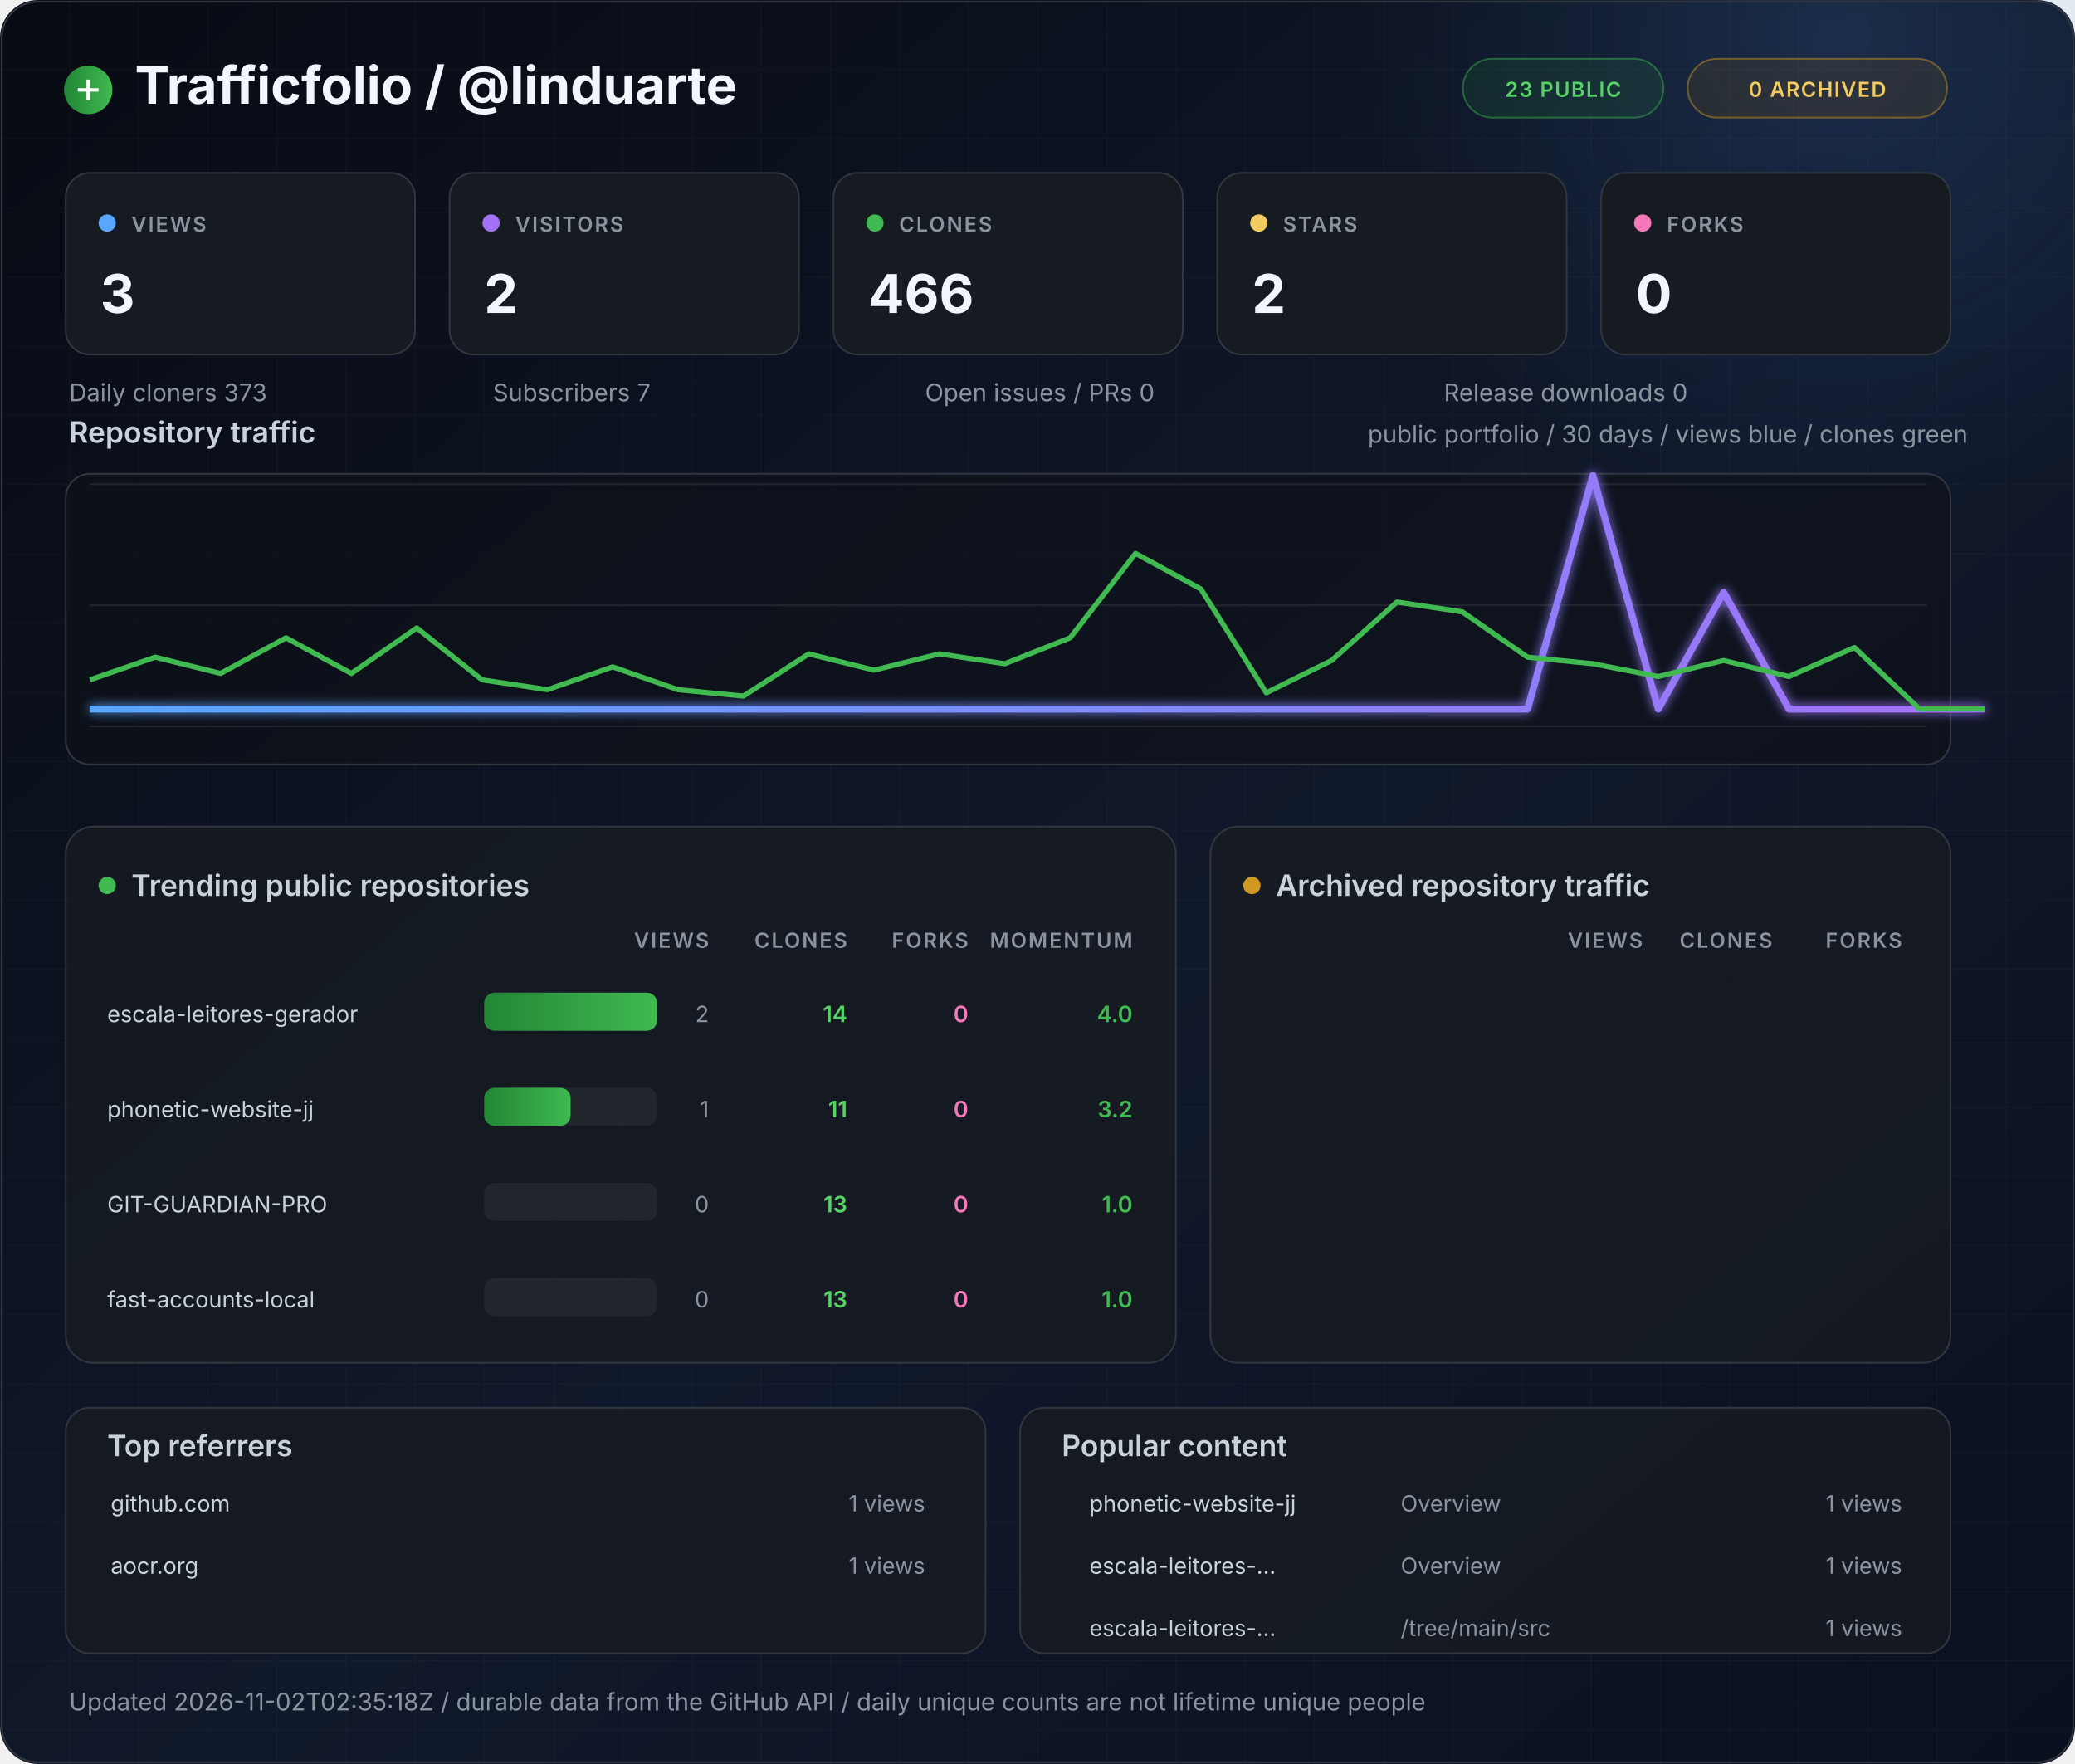
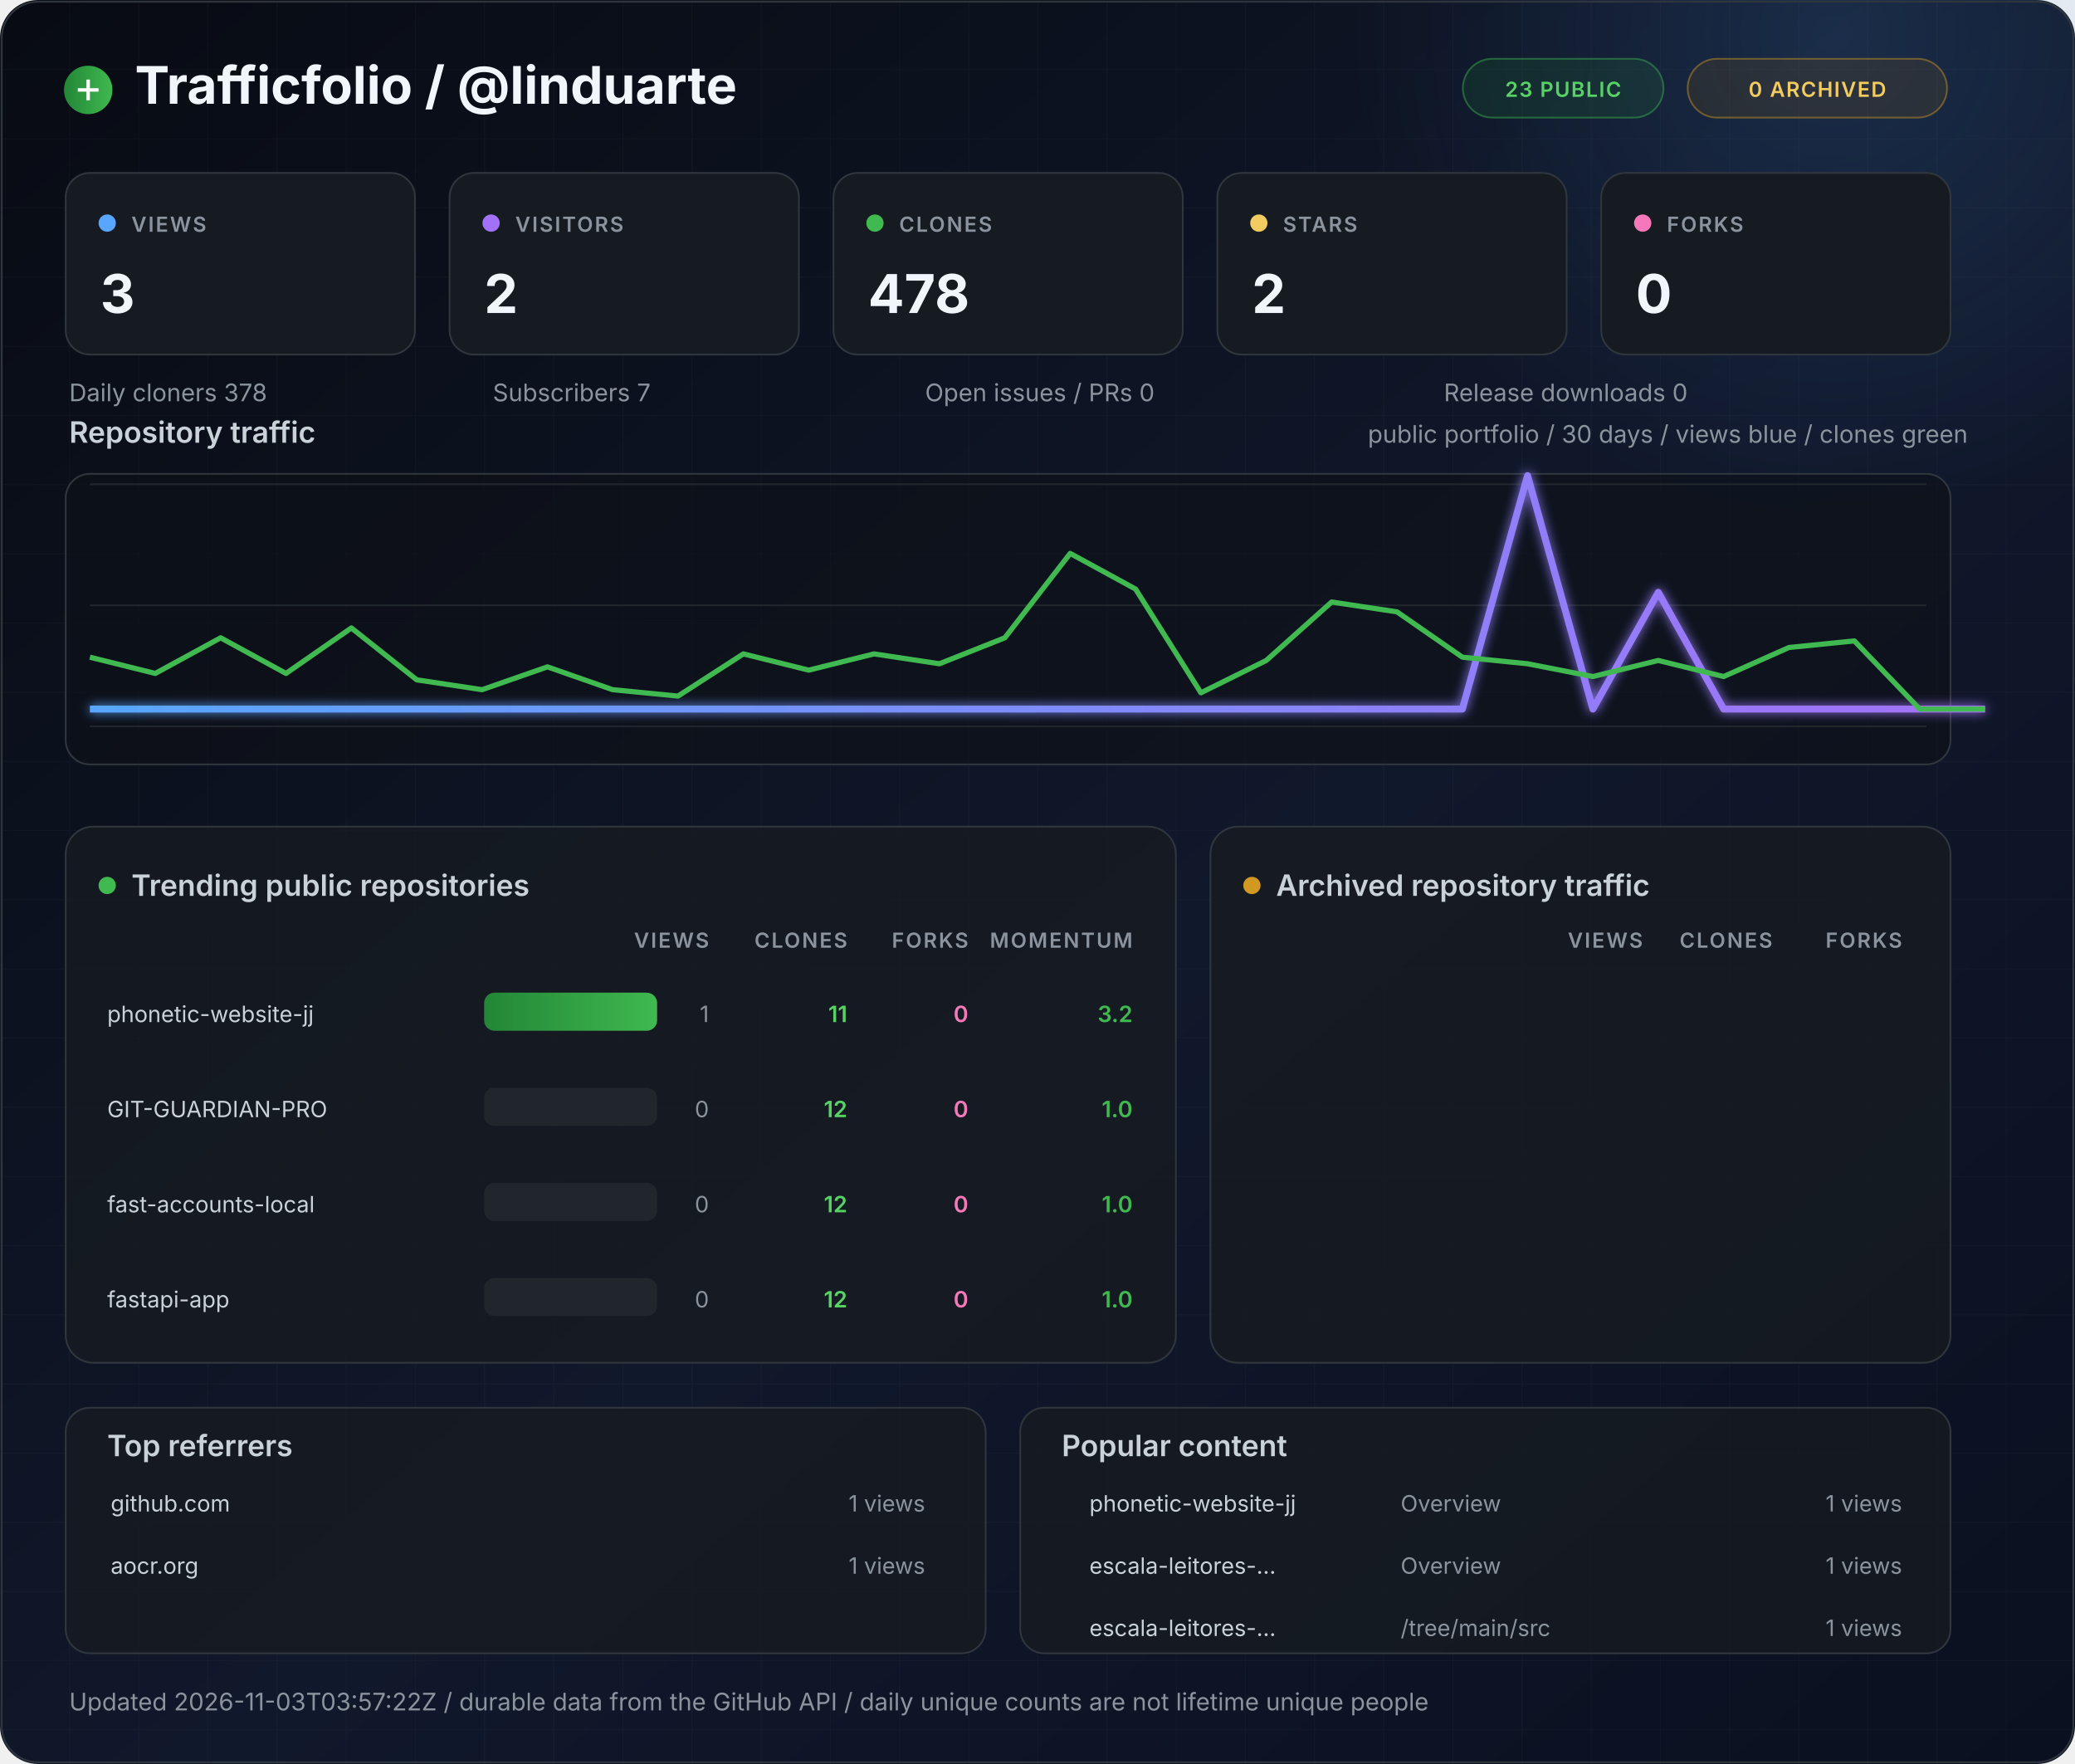
<svg xmlns="http://www.w3.org/2000/svg" width="1200" height="1020" viewBox="0 0 1200 1020" role="img" aria-label="Trafficfolio GitHub analytics dashboard for linduarte">
  <defs>
    <linearGradient id="bg" x1="0" y1="0" x2="1" y2="1">
      <stop stop-color="#080b13" />
      <stop offset=".55" stop-color="#10182b" />
      <stop offset="1" stop-color="#0b1020" />
    </linearGradient>
    <linearGradient id="line" x1="0" y1="0" x2="1" y2="0">
      <stop stop-color="#58a6ff" />
      <stop offset="1" stop-color="#a371f7" />
    </linearGradient>
    <linearGradient id="bar" x1="0" y1="0" x2="1" y2="0">
      <stop stop-color="#238636" />
      <stop offset="1" stop-color="#3fb950" />
    </linearGradient>
    <linearGradient id="archiveBar" x1="0" y1="0" x2="1" y2="0">
      <stop stop-color="#9e6a03" />
      <stop offset="1" stop-color="#f2cc60" />
    </linearGradient>
    <radialGradient id="ambient">
      <stop stop-color="#58a6ff" stop-opacity=".16" />
      <stop offset="1" stop-color="#58a6ff" stop-opacity="0" />
    </radialGradient>
    <pattern id="grid" width="40" height="40" patternUnits="userSpaceOnUse">
      <path d="M40 0H0V40" fill="none" stroke="#ffffff" stroke-opacity=".025" />
    </pattern>
    <filter id="glow">
      <feGaussianBlur stdDeviation="3" result="b" />
      <feMerge>
        <feMergeNode in="b" />
        <feMergeNode in="SourceGraphic" />
      </feMerge>
    </filter>
    <style>
    .title{font:750 30px -apple-system,BlinkMacSystemFont,"Segoe UI",sans-serif;fill:#f0f6fc}
    .subtitle{font:14px -apple-system,BlinkMacSystemFont,"Segoe UI",sans-serif;fill:#8b949e}
    .label{font:600 12px -apple-system,BlinkMacSystemFont,"Segoe UI",sans-serif;fill:#8b949e;letter-spacing:1px}
    .metric{font:700 31px -apple-system,BlinkMacSystemFont,"Segoe UI",sans-serif;fill:#f0f6fc}
    .section{font:600 17px -apple-system,BlinkMacSystemFont,"Segoe UI",sans-serif;fill:#c9d1d9}
    .repo,.value,.trend,.archive,.clone,.fork{font:13px -apple-system,BlinkMacSystemFont,"Segoe UI",sans-serif;fill:#c9d1d9}
    .value{fill:#8b949e} .trend{fill:#3fb950;font-weight:600} .archive{fill:#d29922}
    .clone{fill:#56d364;font-weight:600} .fork{fill:#f778ba;font-weight:600}
    .pill{font:600 12px -apple-system,BlinkMacSystemFont,"Segoe UI",sans-serif;letter-spacing:.7px}
  </style>
  </defs>
  <rect width="1200" height="1020" rx="22" fill="url(#bg)" />
  <rect width="1200" height="1020" rx="22" fill="url(#grid)" />
  <circle cx="1060" cy="20" r="280" fill="url(#ambient)" />
  <rect x="1" y="1" width="1198" height="1018" rx="21" fill="none" stroke="#30363d" />
  <circle cx="51" cy="52" r="14" fill="url(#bar)" />
  <path d="M45 52h12M51 46v12" stroke="#fff" stroke-width="2" />
  <text x="78" y="60" class="title">Trafficfolio / @linduarte</text>
  <rect x="846" y="34" width="116" height="34" rx="17" fill="#238636" fill-opacity=".16" stroke="#3fb950" stroke-opacity=".45" />
  <text x="904" y="56" text-anchor="middle" class="pill" fill="#56d364">23 PUBLIC</text>
  <rect x="976" y="34" width="150" height="34" rx="17" fill="#9e6a03" fill-opacity=".14" stroke="#d29922" stroke-opacity=".45" />
  <text x="1051" y="56" text-anchor="middle" class="pill" fill="#f2cc60">0 ARCHIVED</text>
  <rect x="38" y="100" width="202" height="105" rx="14" fill="#161b22" stroke="#30363d" />
  <circle cx="62" cy="129" r="5" fill="#58a6ff" />
  <text x="76" y="134" class="label">VIEWS</text>
  <text x="58" y="181" class="metric">3</text>
  <rect x="260" y="100" width="202" height="105" rx="14" fill="#161b22" stroke="#30363d" />
  <circle cx="284" cy="129" r="5" fill="#a371f7" />
  <text x="298" y="134" class="label">VISITORS</text>
  <text x="280" y="181" class="metric">2</text>
  <rect x="482" y="100" width="202" height="105" rx="14" fill="#161b22" stroke="#30363d" />
  <circle cx="506" cy="129" r="5" fill="#3fb950" />
  <text x="520" y="134" class="label">CLONES</text>
-   <text x="502" y="181" class="metric">466</text>
+   <text x="502" y="181" class="metric">478</text>
  <rect x="704" y="100" width="202" height="105" rx="14" fill="#161b22" stroke="#30363d" />
  <circle cx="728" cy="129" r="5" fill="#f2cc60" />
  <text x="742" y="134" class="label">STARS</text>
  <text x="724" y="181" class="metric">2</text>
  <rect x="926" y="100" width="202" height="105" rx="14" fill="#161b22" stroke="#30363d" />
  <circle cx="950" cy="129" r="5" fill="#f778ba" />
  <text x="964" y="134" class="label">FORKS</text>
  <text x="946" y="181" class="metric">0</text>
-   <text x="40" y="232" class="subtitle">Daily cloners 373</text>
+   <text x="40" y="232" class="subtitle">Daily cloners 378</text>
  <text x="285" y="232" class="subtitle">Subscribers 7</text>
  <text x="535" y="232" class="subtitle">Open issues / PRs 0</text>
  <text x="835" y="232" class="subtitle">Release downloads 0</text>
  <text x="40" y="256" class="section">Repository traffic</text>
  <text x="1138" y="256" text-anchor="end" class="subtitle">public portfolio / 30 days / views blue / clones green</text>
  <rect x="38" y="274" width="1090" height="168" rx="14" fill="#0d1117" fill-opacity=".62" stroke="#30363d" />
  <line x1="52" y1="420" x2="1114" y2="420" stroke="#21262d" />
  <line x1="52" y1="350" x2="1114" y2="350" stroke="#21262d" />
  <line x1="52" y1="280" x2="1114" y2="280" stroke="#21262d" />
-   <polyline points="52.0,410.0 89.8,410.0 127.6,410.0 165.4,410.0 203.2,410.0 241.0,410.0 278.8,410.0 316.6,410.0 354.3,410.0 392.1,410.0 429.9,410.0 467.7,410.0 505.5,410.0 543.3,410.0 581.1,410.0 618.9,410.0 656.7,410.0 694.5,410.0 732.3,410.0 770.1,410.0 807.9,410.0 845.7,410.0 883.4,410.0 921.2,275.0 959.0,410.0 996.8,342.5 1034.6,410.0 1072.4,410.0 1110.2,410.0 1148.0,410.0" fill="none" stroke="url(#line)" stroke-width="4" stroke-linejoin="round" filter="url(#glow)" />
-   <polyline points="52.0,393.1 89.8,380.0 127.6,389.4 165.4,368.8 203.2,389.4 241.0,363.1 278.8,393.1 316.6,398.8 354.3,385.6 392.1,398.8 429.9,402.5 467.7,378.1 505.5,387.5 543.3,378.1 581.1,383.8 618.9,368.8 656.7,320.0 694.5,340.6 732.3,400.6 770.1,381.9 807.9,348.1 845.7,353.8 883.4,380.0 921.2,383.8 959.0,391.2 996.8,381.9 1034.6,391.2 1072.4,374.4 1110.2,410.0 1148.0,410.0" fill="none" stroke="#3fb950" stroke-width="3" stroke-linejoin="round" />
+   <polyline points="52.0,410.0 89.8,410.0 127.6,410.0 165.4,410.0 203.2,410.0 241.0,410.0 278.8,410.0 316.6,410.0 354.3,410.0 392.1,410.0 429.9,410.0 467.7,410.0 505.5,410.0 543.3,410.0 581.1,410.0 618.9,410.0 656.7,410.0 694.5,410.0 732.3,410.0 770.1,410.0 807.9,410.0 845.7,410.0 883.4,275.0 921.2,410.0 959.0,342.5 996.8,410.0 1034.6,410.0 1072.4,410.0 1110.2,410.0 1148.0,410.0" fill="none" stroke="url(#line)" stroke-width="4" stroke-linejoin="round" filter="url(#glow)" />
+   <polyline points="52.0,380.0 89.8,389.4 127.6,368.8 165.4,389.4 203.2,363.1 241.0,393.1 278.8,398.8 316.6,385.6 354.3,398.8 392.1,402.5 429.9,378.1 467.7,387.5 505.5,378.1 543.3,383.8 581.1,368.8 618.9,320.0 656.7,340.6 694.5,400.6 732.3,381.9 770.1,348.1 807.9,353.8 845.7,380.0 883.4,383.8 921.2,391.2 959.0,381.9 996.8,391.2 1034.6,374.4 1072.4,370.6 1110.2,410.0 1148.0,410.0" fill="none" stroke="#3fb950" stroke-width="3" stroke-linejoin="round" />
  <rect x="38" y="478" width="642" height="310" rx="16" fill="#161b22" fill-opacity=".82" stroke="#30363d" />
  <circle cx="62" cy="512" r="5" fill="#3fb950" />
  <text x="76" y="518" class="section">Trending public repositories</text>
  <text x="410" y="548" text-anchor="end" class="label">VIEWS</text>
  <text x="490" y="548" text-anchor="end" class="label">CLONES</text>
  <text x="560" y="548" text-anchor="end" class="label">FORKS</text>
  <text x="655" y="548" text-anchor="end" class="label">MOMENTUM</text>
-   <text x="62" y="591" class="repo">escala-leitores-gerador</text>
+   <text x="62" y="591" class="repo">phonetic-website-jj</text>
  <rect x="280" y="574" width="100" height="22" rx="6" fill="#21262d" />
  <rect x="280" y="574" width="100" height="22" rx="6" fill="url(#bar)" />
-   <text x="410" y="591" text-anchor="end" class="value">2</text>
-   <text x="490" y="591" text-anchor="end" class="clone">14</text>
+   <text x="410" y="591" text-anchor="end" class="value">1</text>
+   <text x="490" y="591" text-anchor="end" class="clone">11</text>
  <text x="560" y="591" text-anchor="end" class="fork">0</text>
-   <text x="655" y="591" text-anchor="end" class="trend">4.0</text>
-   <text x="62" y="646" class="repo">phonetic-website-jj</text>
+   <text x="655" y="591" text-anchor="end" class="trend">3.2</text>
+   <text x="62" y="646" class="repo">GIT-GUARDIAN-PRO</text>
  <rect x="280" y="629" width="100" height="22" rx="6" fill="#21262d" />
-   <rect x="280" y="629" width="50" height="22" rx="6" fill="url(#bar)" />
-   <text x="410" y="646" text-anchor="end" class="value">1</text>
-   <text x="490" y="646" text-anchor="end" class="clone">11</text>
+   <rect x="280" y="629" width="0" height="22" rx="6" fill="url(#bar)" />
+   <text x="410" y="646" text-anchor="end" class="value">0</text>
+   <text x="490" y="646" text-anchor="end" class="clone">12</text>
  <text x="560" y="646" text-anchor="end" class="fork">0</text>
-   <text x="655" y="646" text-anchor="end" class="trend">3.2</text>
-   <text x="62" y="701" class="repo">GIT-GUARDIAN-PRO</text>
+   <text x="655" y="646" text-anchor="end" class="trend">1.0</text>
+   <text x="62" y="701" class="repo">fast-accounts-local</text>
  <rect x="280" y="684" width="100" height="22" rx="6" fill="#21262d" />
  <rect x="280" y="684" width="0" height="22" rx="6" fill="url(#bar)" />
  <text x="410" y="701" text-anchor="end" class="value">0</text>
-   <text x="490" y="701" text-anchor="end" class="clone">13</text>
+   <text x="490" y="701" text-anchor="end" class="clone">12</text>
  <text x="560" y="701" text-anchor="end" class="fork">0</text>
  <text x="655" y="701" text-anchor="end" class="trend">1.0</text>
-   <text x="62" y="756" class="repo">fast-accounts-local</text>
+   <text x="62" y="756" class="repo">fastapi-app</text>
  <rect x="280" y="739" width="100" height="22" rx="6" fill="#21262d" />
  <rect x="280" y="739" width="0" height="22" rx="6" fill="url(#bar)" />
  <text x="410" y="756" text-anchor="end" class="value">0</text>
-   <text x="490" y="756" text-anchor="end" class="clone">13</text>
+   <text x="490" y="756" text-anchor="end" class="clone">12</text>
  <text x="560" y="756" text-anchor="end" class="fork">0</text>
  <text x="655" y="756" text-anchor="end" class="trend">1.0</text>
  <rect x="700" y="478" width="428" height="310" rx="16" fill="#161b22" fill-opacity=".82" stroke="#30363d" />
  <circle cx="724" cy="512" r="5" fill="#d29922" />
  <text x="738" y="518" class="section">Archived repository traffic</text>
  <text x="950" y="548" text-anchor="end" class="label">VIEWS</text>
  <text x="1025" y="548" text-anchor="end" class="label">CLONES</text>
  <text x="1100" y="548" text-anchor="end" class="label">FORKS</text>
  <rect x="38" y="814" width="532" height="142" rx="14" fill="#161b22" fill-opacity=".82" stroke="#30363d" />
  <text x="62" y="842" class="section">Top referrers</text>
  <text x="64" y="874" class="repo">github.com</text>
  <text x="535" y="874" text-anchor="end" class="value">1 views</text>
  <text x="64" y="910" class="repo">aocr.org</text>
  <text x="535" y="910" text-anchor="end" class="value">1 views</text>
  <rect x="590" y="814" width="538" height="142" rx="14" fill="#161b22" fill-opacity=".82" stroke="#30363d" />
  <text x="614" y="842" class="section">Popular content</text>
  <text x="630" y="874" class="repo">phonetic-website-jj</text>
  <text x="810" y="874" class="value">Overview</text>
  <text x="1100" y="874" text-anchor="end" class="value">1 views</text>
  <text x="630" y="910" class="repo">escala-leitores-...</text>
  <text x="810" y="910" class="value">Overview</text>
  <text x="1100" y="910" text-anchor="end" class="value">1 views</text>
  <text x="630" y="946" class="repo">escala-leitores-...</text>
  <text x="810" y="946" class="value">/tree/main/src</text>
  <text x="1100" y="946" text-anchor="end" class="value">1 views</text>
-   <text x="40" y="989" class="subtitle">Updated 2026-11-02T02:35:18Z / durable data from the GitHub API / daily unique counts are not lifetime unique people</text>
+   <text x="40" y="989" class="subtitle">Updated 2026-11-03T03:57:22Z / durable data from the GitHub API / daily unique counts are not lifetime unique people</text>
</svg>
